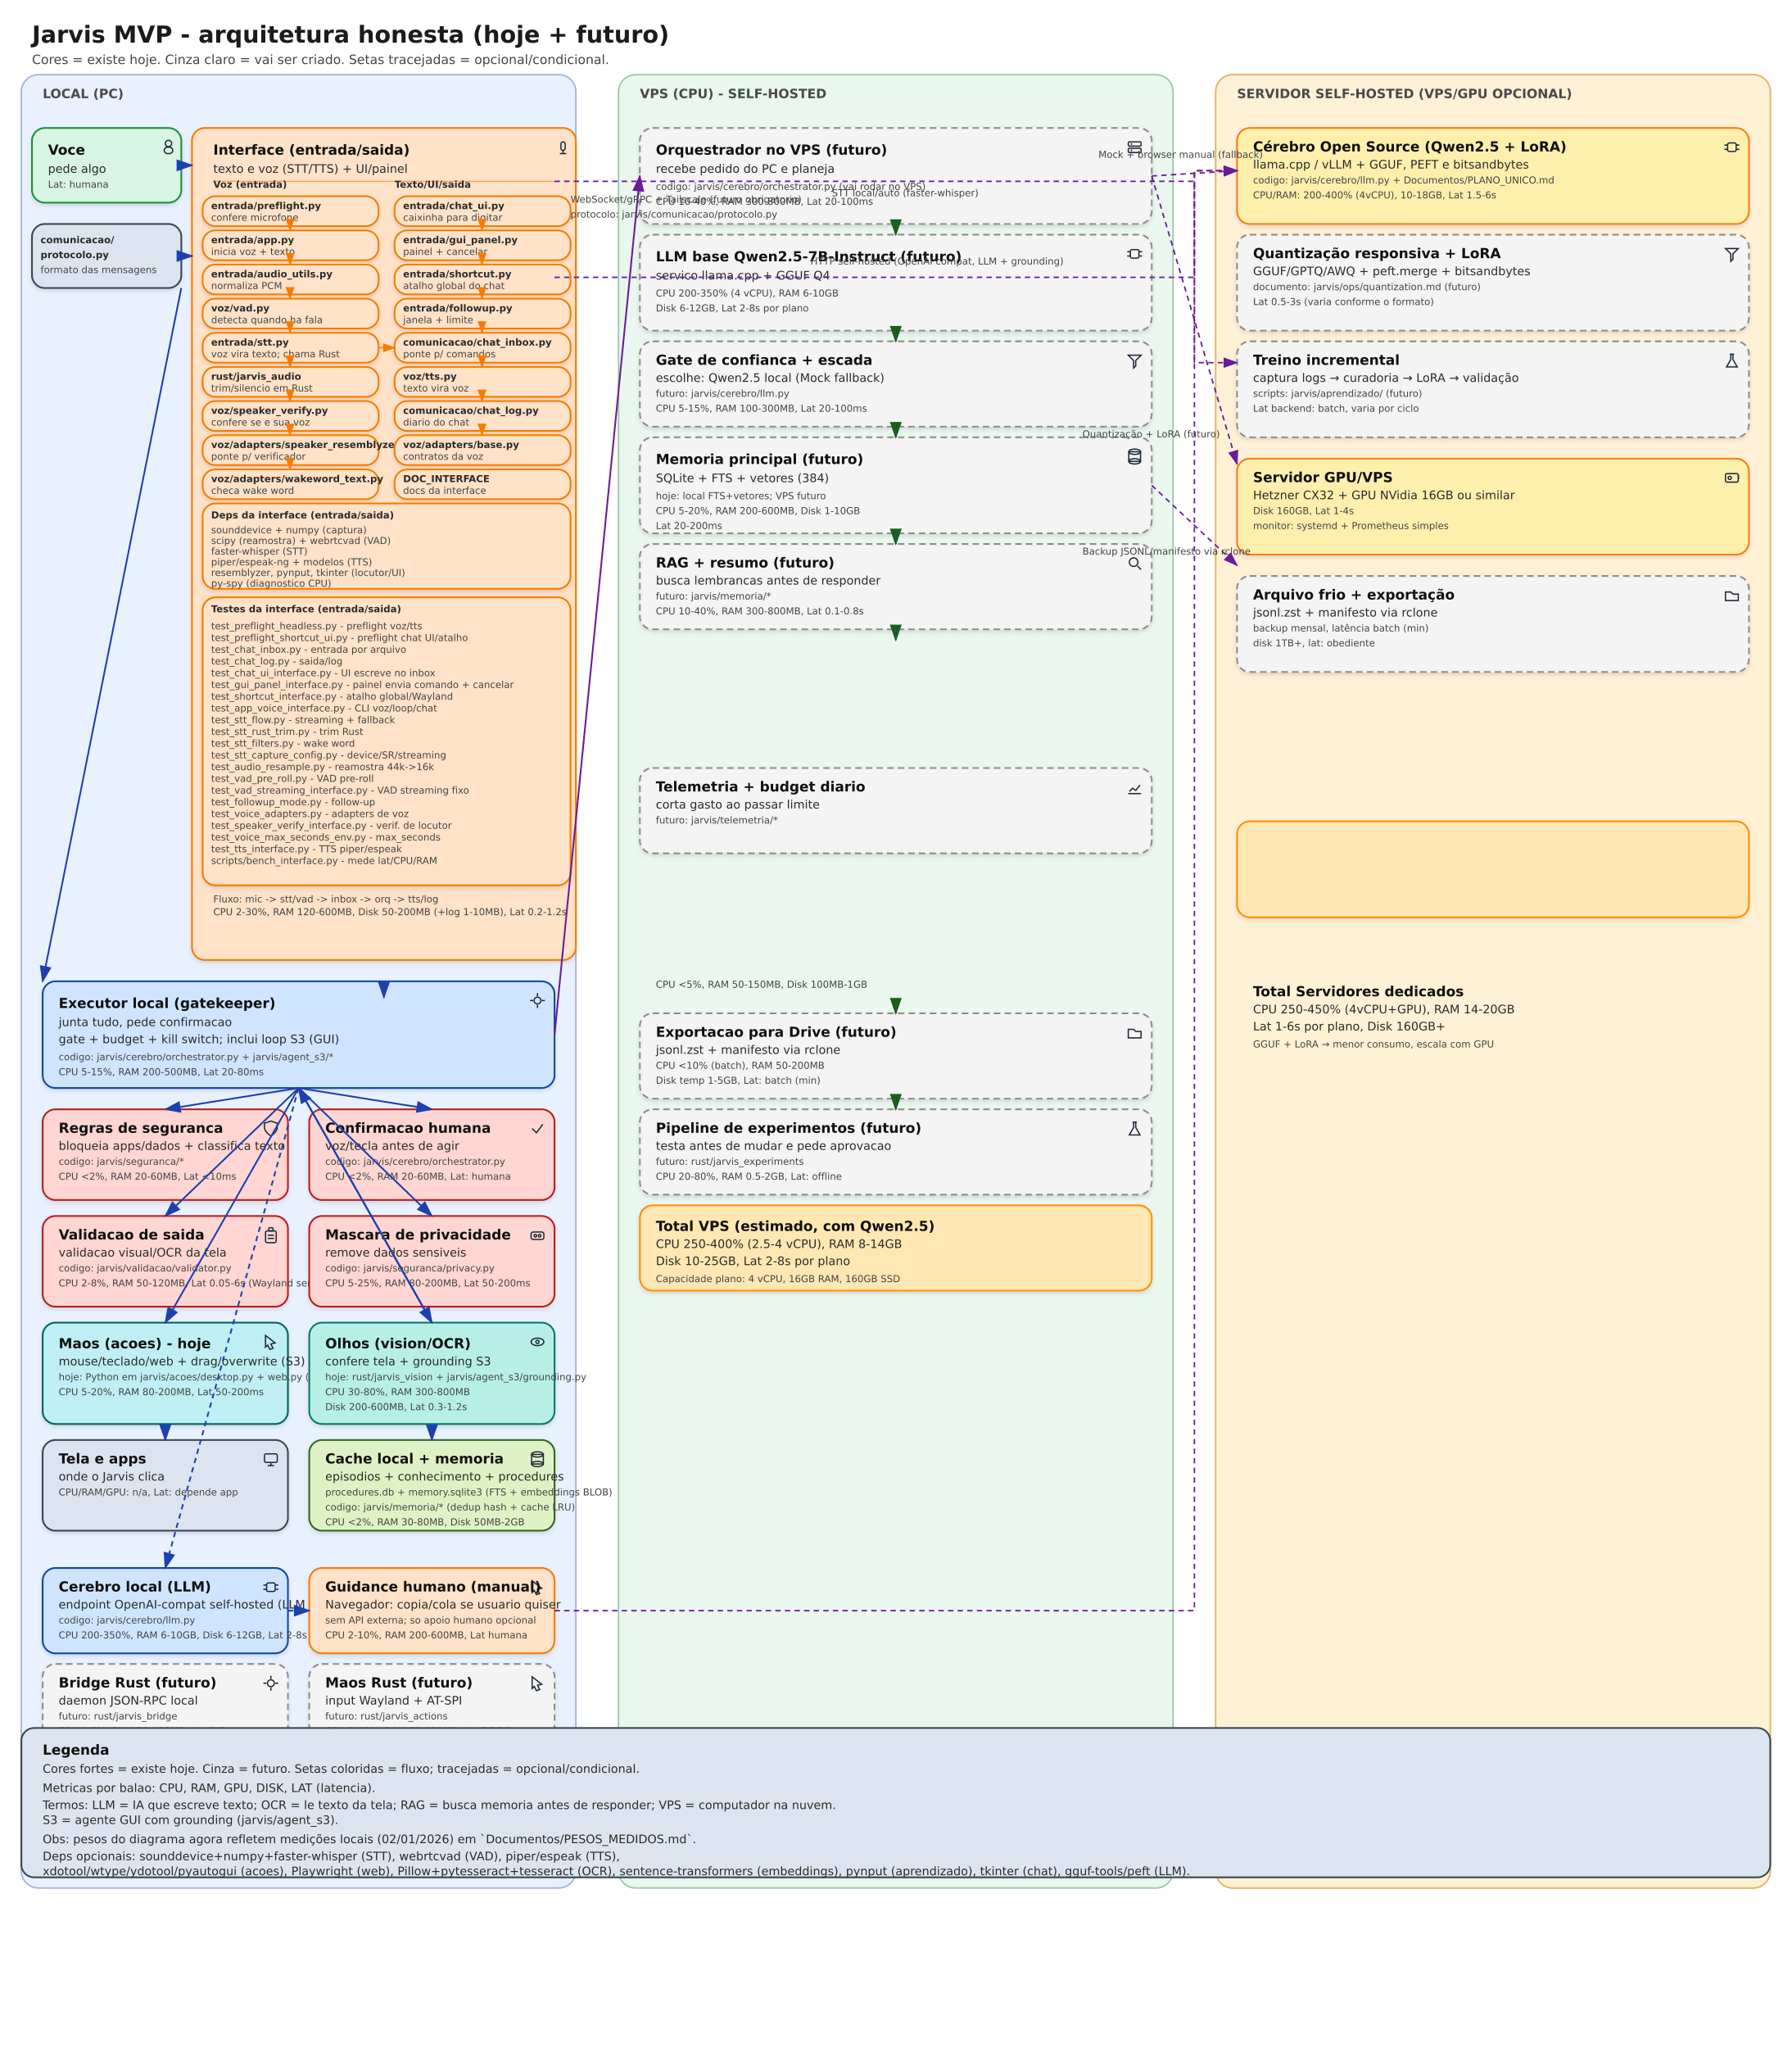
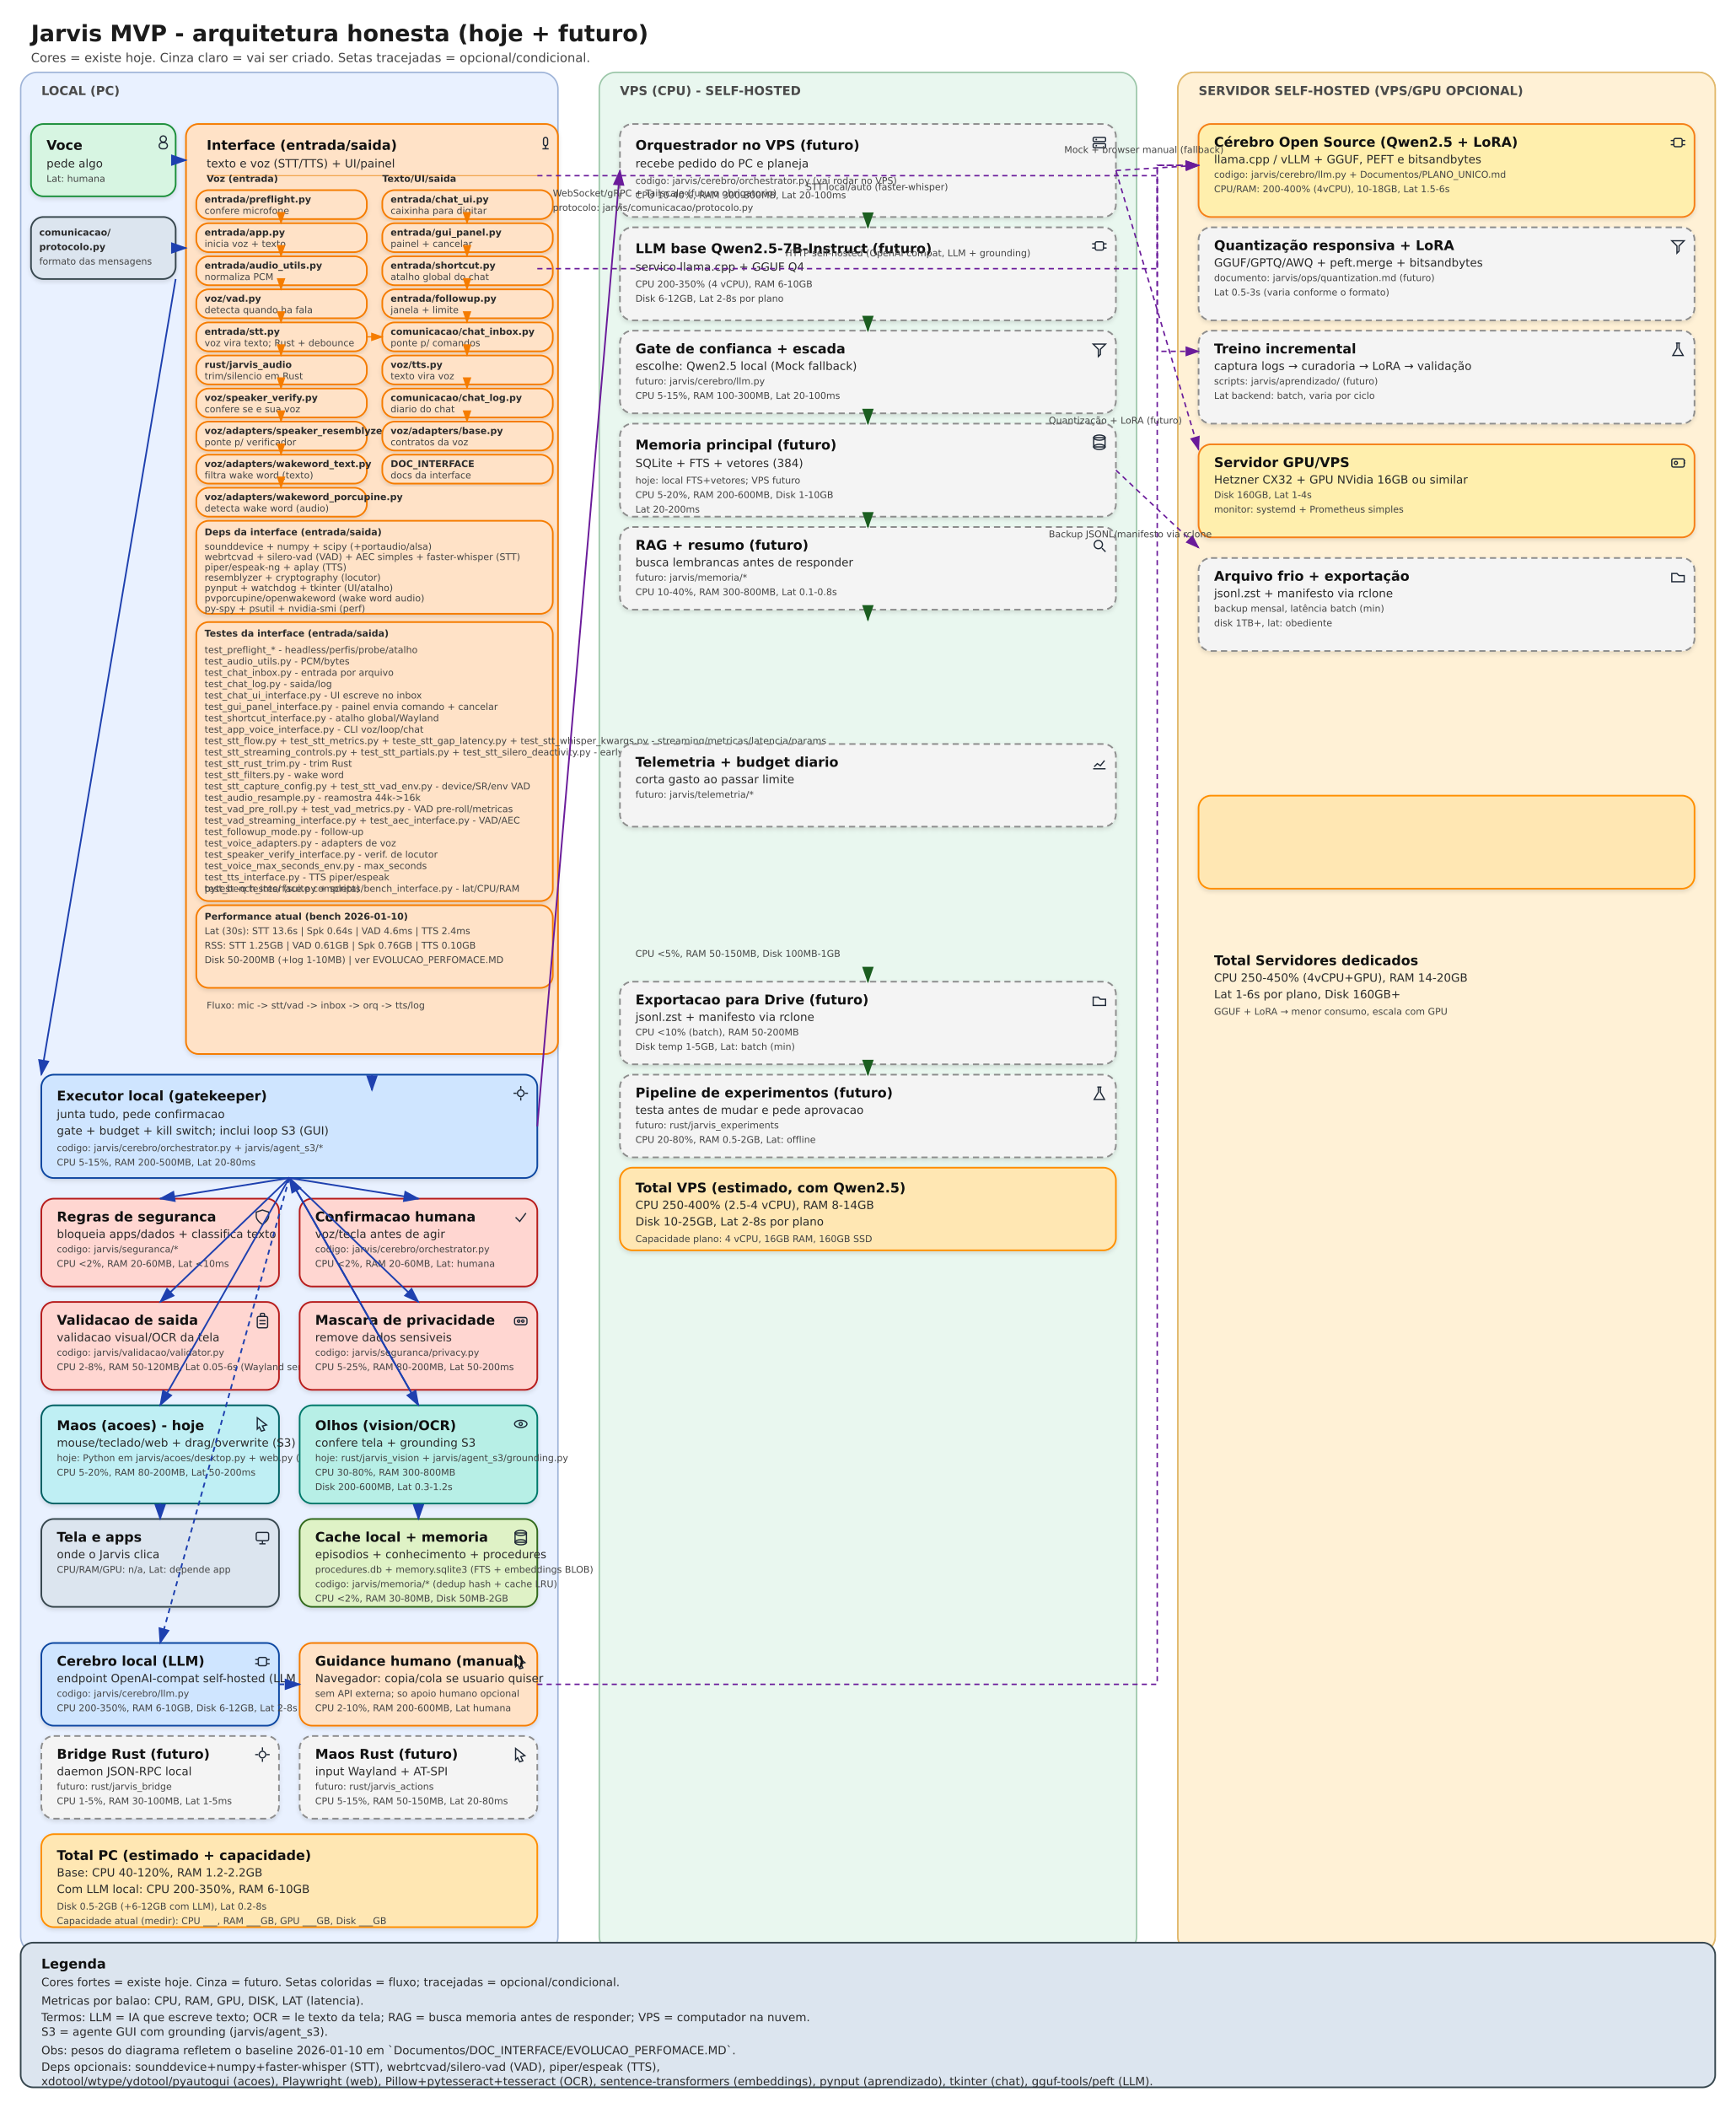
- <svg xmlns="http://www.w3.org/2000/svg" width="1680" height="1920" viewBox="0 0 1680 1920">
+ <svg xmlns="http://www.w3.org/2000/svg" width="1680" height="2040" viewBox="0 0 1680 2040">
  <defs>
    <marker id="arrow" markerWidth="10" markerHeight="7" refX="9" refY="3.5" orient="auto" markerUnits="strokeWidth">
      <polygon points="0 0, 10 3.5, 0 7" fill="context-stroke" />
    </marker>
    <filter id="shadow" x="-10%" y="-10%" width="120%" height="120%">
      <feDropShadow dx="0" dy="2" stdDeviation="2" flood-color="#000000" flood-opacity="0.12" />
    </filter>
    <style>
      .title { font-family: "DejaVu Sans", Arial, sans-serif; font-size: 22px; font-weight: 700; fill: #1b1b1b; }
      .subtitle { font-family: "DejaVu Sans", Arial, sans-serif; font-size: 12px; fill: #444444; }
      .region-local { fill: #e9f1ff; stroke: #9fb4d8; stroke-width: 1.4; rx: 16; }
      .region-vps { fill: #e9f7ef; stroke: #9bc6a8; stroke-width: 1.4; rx: 16; }
      .region-cloud { fill: #fff1d6; stroke: #e1b86b; stroke-width: 1.4; rx: 16; }
      .region-title { font-family: "DejaVu Sans", Arial, sans-serif; font-size: 12px; font-weight: 700; fill: #4a4a4a; }
      .card { filter: url(#shadow); }
      .box-user { fill: #d7f5e2; stroke: #1b8f3a; stroke-width: 1.6; rx: 12; }
      .box-input { fill: #ffe2c7; stroke: #f57c00; stroke-width: 1.6; rx: 12; }
      .box-brain { fill: #cfe5ff; stroke: #0d47a1; stroke-width: 1.6; rx: 12; }
      .box-safety { fill: #ffd6d1; stroke: #b71c1c; stroke-width: 1.6; rx: 12; }
      .box-action { fill: #bfeff4; stroke: #006064; stroke-width: 1.6; rx: 12; }
      .box-vision { fill: #b7efe6; stroke: #00796b; stroke-width: 1.6; rx: 12; }
      .box-store { fill: #dff2c6; stroke: #33691e; stroke-width: 1.6; rx: 12; }
      .box-system { fill: #dce5ef; stroke: #37474f; stroke-width: 1.6; rx: 12; }
      .box-cloud { fill: #ffefad; stroke: #f57f17; stroke-width: 1.6; rx: 12; }
      .box-future { fill: #f4f4f4; stroke: #8d8d8d; stroke-width: 1.6; rx: 12; stroke-dasharray: 6 4; }
      .box-total { fill: #ffe7b3; stroke: #ff8f00; stroke-width: 1.6; rx: 12; }
      .label { font-family: "DejaVu Sans", Arial, sans-serif; font-size: 13px; font-weight: 700; fill: #111111; }
      .small { font-family: "DejaVu Sans", Arial, sans-serif; font-size: 11px; fill: #2b2b2b; }
      .tiny { font-family: "DejaVu Sans", Arial, sans-serif; font-size: 9px; fill: #444444; }
      .tiny-strong { font-family: "DejaVu Sans", Arial, sans-serif; font-size: 9px; font-weight: 700; fill: #2b2b2b; }
      .icon { fill: none; stroke: #1f2937; stroke-width: 1.2; }
      .icon-fill { fill: #1f2937; stroke: none; }
      .divider-interface { stroke: #f0a24a; stroke-width: 1; }
      .arrow-local { stroke: #1e40af; stroke-width: 1.6; fill: none; marker-end: url(#arrow); }
      .arrow-vps { stroke: #1b5e20; stroke-width: 1.6; fill: none; marker-end: url(#arrow); }
      .arrow-cross { stroke: #6a1b9a; stroke-width: 1.6; fill: none; marker-end: url(#arrow); }
      .arrow-cross-dash { stroke: #6a1b9a; stroke-width: 1.4; fill: none; marker-end: url(#arrow); stroke-dasharray: 5 4; }
      .arrow-interface { stroke: #f57c00; stroke-width: 1.2; fill: none; marker-end: url(#arrow); }
    </style>
    <g id="icon-user" class="icon">
      <circle cx="8" cy="4.5" r="3" />
      <rect x="4" y="8" width="8" height="6" rx="3" />
    </g>
    <g id="icon-mic" class="icon">
      <rect x="6" y="3" width="4" height="8" rx="2" />
      <line x1="8" y1="11" x2="8" y2="14" />
      <line x1="5" y1="14" x2="11" y2="14" />
    </g>
    <g id="icon-gear" class="icon">
      <circle cx="8" cy="8" r="3.2" />
      <line x1="8" y1="1" x2="8" y2="4" />
      <line x1="8" y1="12" x2="8" y2="15" />
      <line x1="1" y1="8" x2="4" y2="8" />
      <line x1="12" y1="8" x2="15" y2="8" />
    </g>
    <g id="icon-shield" class="icon">
      <path d="M8 1 L14 3 V7 C14 10 11 13 8 15 C5 13 2 10 2 7 V3 Z" />
    </g>
    <g id="icon-check" class="icon">
      <path d="M3 8 L7 12 L13 4" />
    </g>
    <g id="icon-clipboard" class="icon">
      <rect x="3" y="4" width="10" height="11" rx="1.5" />
      <rect x="6" y="1" width="4" height="3" rx="1" />
      <line x1="5" y1="8" x2="11" y2="8" />
      <line x1="5" y1="11" x2="11" y2="11" />
    </g>
    <g id="icon-mask" class="icon">
      <rect x="2" y="5" width="12" height="7" rx="2" />
      <circle cx="6" cy="8.5" r="1.2" />
      <circle cx="10" cy="8.5" r="1.2" />
    </g>
    <g id="icon-cursor" class="icon">
      <path d="M3 2 L12 9 L8 10 L10 14 L7 15 L5 11 L3 13 Z" />
    </g>
    <g id="icon-eye" class="icon">
      <ellipse cx="8" cy="8" rx="6" ry="3.5" />
      <circle cx="8" cy="8" r="1.5" />
    </g>
    <g id="icon-monitor" class="icon">
      <rect x="2" y="3" width="12" height="8" rx="1.5" />
      <line x1="8" y1="11" x2="8" y2="14" />
      <line x1="5" y1="14" x2="11" y2="14" />
    </g>
    <g id="icon-db" class="icon">
      <ellipse cx="8" cy="3.5" rx="5.5" ry="2.5" />
      <rect x="2.5" y="3.5" width="11" height="9" />
      <ellipse cx="8" cy="12.5" rx="5.5" ry="2.5" />
    </g>
    <g id="icon-server" class="icon">
      <rect x="2" y="3" width="12" height="4" rx="1" />
      <rect x="2" y="9" width="12" height="4" rx="1" />
      <circle cx="5" cy="5" r="0.8" class="icon-fill" />
      <circle cx="5" cy="11" r="0.8" class="icon-fill" />
    </g>
    <g id="icon-chip" class="icon">
      <rect x="4" y="4" width="8" height="8" rx="1.5" />
      <line x1="1" y1="6" x2="4" y2="6" />
      <line x1="1" y1="10" x2="4" y2="10" />
      <line x1="12" y1="6" x2="15" y2="6" />
      <line x1="12" y1="10" x2="15" y2="10" />
    </g>
    <g id="icon-funnel" class="icon">
      <path d="M2 3 H14 L9 8 V13 L7 15 V8 Z" />
    </g>
    <g id="icon-search" class="icon">
      <circle cx="7" cy="7" r="4" />
      <line x1="10.5" y1="10.5" x2="14" y2="14" />
    </g>
    <g id="icon-chart" class="icon">
      <line x1="2" y1="14" x2="14" y2="14" />
      <polyline points="3,12 6,9 9,11 13,6" />
    </g>
    <g id="icon-folder" class="icon">
      <path d="M2 5 H7 L9 7 H14 V13 H2 Z" />
    </g>
    <g id="icon-flask" class="icon">
      <path d="M6 2 H10 M7 2 V7 L3 14 H13 L9 7 V2" />
    </g>
    <g id="icon-cloud" class="icon">
      <path d="M4 12 H12 a3 3 0 0 0 0-6 a4 4 0 0 0-7 -2 a3 3 0 0 0-1 8 Z" />
    </g>
    <g id="icon-boltcloud" class="icon">
      <path d="M4 12 H12 a3 3 0 0 0 0-6 a4 4 0 0 0-7 -2 a3 3 0 0 0-1 8 Z" />
      <path d="M8 6 L6 10 H9 L7 14" />
    </g>
    <g id="icon-gpu" class="icon">
      <rect x="2" y="4" width="12" height="8" rx="1.5" />
      <circle cx="6" cy="8" r="1.5" />
      <line x1="14" y1="6" x2="15" y2="6" />
      <line x1="14" y1="8" x2="15" y2="8" />
    </g>
  </defs>
  <text x="30" y="40" class="title">Jarvis MVP - arquitetura honesta (hoje + futuro)</text>
  <text x="30" y="60" class="subtitle">Cores = existe hoje. Cinza claro = vai ser criado. Setas tracejadas = opcional/condicional.</text>
-   <rect x="20" y="70" width="520" height="1700" class="region-local" />
+   <rect x="20" y="70" width="520" height="1820" class="region-local" />
  <text x="40" y="92" class="region-title">LOCAL (PC)</text>
-   <rect x="580" y="70" width="520" height="1700" class="region-vps" />
+   <rect x="580" y="70" width="520" height="1820" class="region-vps" />
  <text x="600" y="92" class="region-title">VPS (CPU) - SELF-HOSTED</text>
-   <rect x="1140" y="70" width="520" height="1700" class="region-cloud" />
+   <rect x="1140" y="70" width="520" height="1820" class="region-cloud" />
  <text x="1160" y="92" class="region-title">VPS/GPU SELF-HOSTED (SEM APIS)</text>
  <rect x="30" y="120" width="140" height="70" class="box-user card" />
  <use href="#icon-user" x="150" y="130" />
  <text x="45" y="145" class="label">Voce</text>
  <text x="45" y="162" class="small">pede algo</text>
  <text x="45" y="176" class="tiny">Lat: humana</text>
  <rect x="30" y="210" width="140" height="60" class="box-system card" />
  <text x="38" y="228" class="tiny-strong">comunicacao/</text>
  <text x="38" y="242" class="tiny-strong">protocolo.py</text>
  <text x="38" y="256" class="tiny">formato das mensagens</text>
-   <rect x="180" y="120" width="360" height="780" class="box-input card" />
+   <rect x="180" y="120" width="360" height="900" class="box-input card" />
  <use href="#icon-mic" x="520" y="130" />
  <text x="200" y="145" class="label">Interface (entrada/saida)</text>
  <text x="200" y="162" class="small">texto e voz (STT/TTS) + UI/painel</text>
  <line x1="200" y1="170" x2="520" y2="170" class="divider-interface" />
  <text x="200" y="176" class="tiny-strong">Voz (entrada)</text>
  <text x="370" y="176" class="tiny-strong">Texto/UI/saida</text>
-   <text x="200" y="846" class="tiny">Fluxo: mic -&gt; stt/vad -&gt; inbox -&gt; orq -&gt; tts/log</text>
-   <text x="200" y="858" class="tiny">CPU 2-30%, RAM 120-600MB, Disk 50-200MB (+log 1-10MB), Lat 0.2-1.2s</text>
+   <text x="200" y="976" class="tiny">Fluxo: mic -&gt; stt/vad -&gt; inbox -&gt; orq -&gt; tts/log</text>
  <rect x="190" y="184" width="165" height="28" class="box-input card" />
  <text x="198" y="196" class="tiny-strong">entrada/preflight.py</text>
  <text x="198" y="207" class="tiny">confere microfone</text>
  <rect x="370" y="184" width="165" height="28" class="box-input card" />
  <text x="378" y="196" class="tiny-strong">entrada/chat_ui.py</text>
  <text x="378" y="207" class="tiny">caixinha para digitar</text>
  <rect x="190" y="216" width="165" height="28" class="box-input card" />
  <text x="198" y="228" class="tiny-strong">entrada/app.py</text>
  <text x="198" y="239" class="tiny">inicia voz + texto</text>
  <rect x="370" y="216" width="165" height="28" class="box-input card" />
  <text x="378" y="228" class="tiny-strong">entrada/gui_panel.py</text>
  <text x="378" y="239" class="tiny">painel + cancelar</text>
  <rect x="190" y="248" width="165" height="28" class="box-input card" />
  <text x="198" y="260" class="tiny-strong">entrada/audio_utils.py</text>
  <text x="198" y="271" class="tiny">normaliza PCM</text>
  <rect x="370" y="248" width="165" height="28" class="box-input card" />
  <text x="378" y="260" class="tiny-strong">entrada/shortcut.py</text>
  <text x="378" y="271" class="tiny">atalho global do chat</text>
  <rect x="190" y="280" width="165" height="28" class="box-input card" />
  <text x="198" y="292" class="tiny-strong">voz/vad.py</text>
  <text x="198" y="303" class="tiny">detecta quando ha fala</text>
  <rect x="370" y="280" width="165" height="28" class="box-input card" />
  <text x="378" y="292" class="tiny-strong">entrada/followup.py</text>
  <text x="378" y="303" class="tiny">janela + limite</text>
  <rect x="190" y="312" width="165" height="28" class="box-input card" />
  <text x="198" y="324" class="tiny-strong">entrada/stt.py</text>
-   <text x="198" y="335" class="tiny">voz vira texto; chama Rust</text>
+   <text x="198" y="335" class="tiny">voz vira texto; Rust + debounce</text>
  <rect x="370" y="312" width="165" height="28" class="box-input card" />
  <text x="378" y="324" class="tiny-strong">comunicacao/chat_inbox.py</text>
  <text x="378" y="335" class="tiny">ponte p/ comandos</text>
  <rect x="190" y="344" width="165" height="28" class="box-input card" />
  <text x="198" y="356" class="tiny-strong">rust/jarvis_audio</text>
  <text x="198" y="367" class="tiny">trim/silencio em Rust</text>
  <rect x="370" y="344" width="165" height="28" class="box-input card" />
  <text x="378" y="356" class="tiny-strong">voz/tts.py</text>
  <text x="378" y="367" class="tiny">texto vira voz</text>
  <rect x="190" y="376" width="165" height="28" class="box-input card" />
  <text x="198" y="388" class="tiny-strong">voz/speaker_verify.py</text>
  <text x="198" y="399" class="tiny">confere se e sua voz</text>
  <rect x="370" y="376" width="165" height="28" class="box-input card" />
  <text x="378" y="388" class="tiny-strong">comunicacao/chat_log.py</text>
  <text x="378" y="399" class="tiny">diario do chat</text>
  <rect x="190" y="408" width="165" height="28" class="box-input card" />
  <text x="198" y="420" class="tiny-strong">voz/adapters/speaker_resemblyzer.py</text>
  <text x="198" y="431" class="tiny">ponte p/ verificador</text>
  <rect x="370" y="408" width="165" height="28" class="box-input card" />
  <text x="378" y="420" class="tiny-strong">voz/adapters/base.py</text>
  <text x="378" y="431" class="tiny">contratos da voz</text>
  <rect x="190" y="440" width="165" height="28" class="box-input card" />
  <text x="198" y="452" class="tiny-strong">voz/adapters/wakeword_text.py</text>
-   <text x="198" y="463" class="tiny">checa wake word</text>
+   <text x="198" y="463" class="tiny">filtra wake word (texto)</text>
+   <rect x="190" y="472" width="165" height="28" class="box-input card" />
+   <text x="198" y="484" class="tiny-strong">voz/adapters/wakeword_porcupine.py</text>
+   <text x="198" y="495" class="tiny">detecta wake word (audio)</text>
  <rect x="370" y="440" width="165" height="28" class="box-input card" />
  <text x="378" y="452" class="tiny-strong">DOC_INTERFACE</text>
  <text x="378" y="463" class="tiny">docs da interface</text>
-   <rect x="190" y="472" width="345" height="80" class="box-input card" />
-   <text x="198" y="486" class="tiny-strong">Deps da interface (entrada/saida)</text>
-   <text x="198" y="500" class="tiny">sounddevice + numpy (captura)</text>
-   <text x="198" y="510" class="tiny">scipy (reamostra) + webrtcvad (VAD)</text>
-   <text x="198" y="520" class="tiny">faster-whisper (STT)</text>
-   <text x="198" y="530" class="tiny">piper/espeak-ng + modelos (TTS)</text>
-   <text x="198" y="540" class="tiny">resemblyzer, pynput, tkinter (locutor/UI)</text>
-   <text x="198" y="550" class="tiny">py-spy (diagnostico CPU)</text>
-   <rect x="190" y="560" width="345" height="270" class="box-input card" />
-   <text x="198" y="574" class="tiny-strong">Testes da interface (entrada/saida)</text>
-   <text x="198" y="590" class="tiny">test_preflight_headless.py - preflight voz/tts</text>
-   <text x="198" y="601" class="tiny">test_preflight_shortcut_ui.py - preflight chat UI/atalho</text>
-   <text x="198" y="612" class="tiny">test_chat_inbox.py - entrada por arquivo</text>
-   <text x="198" y="623" class="tiny">test_chat_log.py - saida/log</text>
-   <text x="198" y="634" class="tiny">test_chat_ui_interface.py - UI escreve no inbox</text>
-   <text x="198" y="645" class="tiny">test_gui_panel_interface.py - painel envia comando + cancelar</text>
-   <text x="198" y="656" class="tiny">test_shortcut_interface.py - atalho global/Wayland</text>
-   <text x="198" y="667" class="tiny">test_app_voice_interface.py - CLI voz/loop/chat</text>
-   <text x="198" y="678" class="tiny">test_stt_flow.py - streaming + fallback</text>
-   <text x="198" y="689" class="tiny">test_stt_rust_trim.py - trim Rust</text>
-   <text x="198" y="700" class="tiny">test_stt_filters.py - wake word</text>
-   <text x="198" y="711" class="tiny">test_stt_capture_config.py - device/SR/streaming</text>
-   <text x="198" y="722" class="tiny">test_audio_resample.py - reamostra 44k-&gt;16k</text>
-   <text x="198" y="733" class="tiny">test_vad_pre_roll.py - VAD pre-roll</text>
-   <text x="198" y="744" class="tiny">test_vad_streaming_interface.py - VAD streaming fixo</text>
-   <text x="198" y="755" class="tiny">test_followup_mode.py - follow-up</text>
-   <text x="198" y="766" class="tiny">test_voice_adapters.py - adapters de voz</text>
-   <text x="198" y="777" class="tiny">test_speaker_verify_interface.py - verif. de locutor</text>
-   <text x="198" y="788" class="tiny">test_voice_max_seconds_env.py - max_seconds</text>
-   <text x="198" y="799" class="tiny">test_tts_interface.py - TTS piper/espeak</text>
-   <text x="198" y="810" class="tiny">scripts/bench_interface.py - mede lat/CPU/RAM</text>
+   <rect x="190" y="504" width="345" height="90" class="box-input card" />
+   <text x="198" y="518" class="tiny-strong">Deps da interface (entrada/saida)</text>
+   <text x="198" y="532" class="tiny">sounddevice + numpy + scipy (+portaudio/alsa)</text>
+   <text x="198" y="542" class="tiny">webrtcvad + silero-vad (VAD) + AEC simples + faster-whisper (STT)</text>
+   <text x="198" y="552" class="tiny">piper/espeak-ng + aplay (TTS)</text>
+   <text x="198" y="562" class="tiny">resemblyzer + cryptography (locutor)</text>
+   <text x="198" y="572" class="tiny">pynput + watchdog + tkinter (UI/atalho)</text>
+   <text x="198" y="582" class="tiny">pvporcupine/openwakeword (wake word audio)</text>
+   <text x="198" y="592" class="tiny">py-spy + psutil + nvidia-smi (perf)</text>
+   <rect x="190" y="602" width="345" height="270" class="box-input card" />
+   <text x="198" y="616" class="tiny-strong">Testes da interface (entrada/saida)</text>
+   <text x="198" y="632" class="tiny">test_preflight_* - headless/perfis/probe/atalho</text>
+   <text x="198" y="643" class="tiny">test_audio_utils.py - PCM/bytes</text>
+   <text x="198" y="654" class="tiny">test_chat_inbox.py - entrada por arquivo</text>
+   <text x="198" y="665" class="tiny">test_chat_log.py - saida/log</text>
+   <text x="198" y="676" class="tiny">test_chat_ui_interface.py - UI escreve no inbox</text>
+   <text x="198" y="687" class="tiny">test_gui_panel_interface.py - painel envia comando + cancelar</text>
+   <text x="198" y="698" class="tiny">test_shortcut_interface.py - atalho global/Wayland</text>
+   <text x="198" y="709" class="tiny">test_app_voice_interface.py - CLI voz/loop/chat</text>
+   <text x="198" y="720" class="tiny">test_stt_flow.py + test_stt_metrics.py + teste_stt_gap_latency.py + test_stt_whisper_kwargs.py - streaming/metricas/latencia/params</text>
+   <text x="198" y="731" class="tiny">test_stt_streaming_controls.py + test_stt_partials.py + test_stt_silero_deactivity.py - early transcribe/buffer/parciais/silero</text>
+   <text x="198" y="742" class="tiny">test_stt_rust_trim.py - trim Rust</text>
+   <text x="198" y="753" class="tiny">test_stt_filters.py - wake word</text>
+   <text x="198" y="764" class="tiny">test_stt_capture_config.py + test_stt_vad_env.py - device/SR/env VAD</text>
+   <text x="198" y="775" class="tiny">test_audio_resample.py - reamostra 44k-&gt;16k</text>
+   <text x="198" y="786" class="tiny">test_vad_pre_roll.py + test_vad_metrics.py - VAD pre-roll/metricas</text>
+   <text x="198" y="797" class="tiny">test_vad_streaming_interface.py + test_aec_interface.py - VAD/AEC</text>
+   <text x="198" y="808" class="tiny">test_followup_mode.py - follow-up</text>
+   <text x="198" y="819" class="tiny">test_voice_adapters.py - adapters de voz</text>
+   <text x="198" y="830" class="tiny">test_speaker_verify_interface.py - verif. de locutor</text>
+   <text x="198" y="841" class="tiny">test_voice_max_seconds_env.py - max_seconds</text>
+   <text x="198" y="852" class="tiny">test_tts_interface.py - TTS piper/espeak</text>
+   <text x="198" y="863" class="tiny">test_bench_interface.py + scripts/bench_interface.py - lat/CPU/RAM</text>
+   <text x="198" y="863" class="tiny">pytest -q testes/ (suite completa)</text>
+   <rect x="190" y="876" width="345" height="80" class="box-input card" />
+   <text x="198" y="890" class="tiny-strong">Performance atual (bench 2026-01-10)</text>
+   <text x="198" y="904" class="tiny">Lat (30s): STT 13.6s | Spk 0.64s | VAD 4.6ms | TTS 2.4ms</text>
+   <text x="198" y="918" class="tiny">RSS: STT 1.25GB | VAD 0.61GB | Spk 0.76GB | TTS 0.10GB</text>
+   <text x="198" y="932" class="tiny">Disk 50-200MB (+log 1-10MB) | ver EVOLUCAO_PERFOMACE.MD</text>
  <line x1="272" y1="212" x2="272" y2="216" class="arrow-interface" />
  <line x1="272" y1="244" x2="272" y2="248" class="arrow-interface" />
  <line x1="272" y1="276" x2="272" y2="280" class="arrow-interface" />
  <line x1="272" y1="308" x2="272" y2="312" class="arrow-interface" />
  <line x1="272" y1="340" x2="272" y2="344" class="arrow-interface" />
  <line x1="272" y1="372" x2="272" y2="376" class="arrow-interface" />
  <line x1="272" y1="404" x2="272" y2="408" class="arrow-interface" />
  <line x1="272" y1="436" x2="272" y2="440" class="arrow-interface" />
+   <line x1="272" y1="468" x2="272" y2="472" class="arrow-interface" />
  <line x1="452" y1="212" x2="452" y2="216" class="arrow-interface" />
  <line x1="452" y1="244" x2="452" y2="248" class="arrow-interface" />
  <line x1="452" y1="276" x2="452" y2="280" class="arrow-interface" />
  <line x1="452" y1="308" x2="452" y2="312" class="arrow-interface" />
  <line x1="452" y1="340" x2="452" y2="344" class="arrow-interface" />
  <line x1="452" y1="372" x2="452" y2="376" class="arrow-interface" />
  <line x1="452" y1="404" x2="452" y2="408" class="arrow-interface" />
  <line x1="355" y1="326" x2="370" y2="326" class="arrow-interface" />
-   <rect x="40" y="920" width="480" height="100" class="box-brain card" />
-   <use href="#icon-gear" x="496" y="930" />
-   <text x="55" y="945" class="label">Executor local (gatekeeper)</text>
-   <text x="55" y="962" class="small">junta tudo, pede confirmacao</text>
-   <text x="55" y="978" class="small">gate + budget + kill switch; inclui loop S3 (GUI)</text>
-   <text x="55" y="994" class="tiny">codigo: jarvis/cerebro/orchestrator.py + jarvis/agent_s3/*</text>
-   <text x="55" y="1008" class="tiny">CPU 5-15%, RAM 200-500MB, Lat 20-80ms</text>
-   <rect x="40" y="1040" width="230" height="85" class="box-safety card" />
-   <use href="#icon-shield" x="246" y="1050" />
-   <text x="55" y="1062" class="label">Regras de seguranca</text>
-   <text x="55" y="1078" class="small">bloqueia apps/dados + classifica texto</text>
-   <text x="55" y="1092" class="tiny">codigo: jarvis/seguranca/*</text>
-   <text x="55" y="1106" class="tiny">CPU &lt;2%, RAM 20-60MB, Lat &lt;10ms</text>
-   <rect x="290" y="1040" width="230" height="85" class="box-safety card" />
-   <use href="#icon-check" x="496" y="1050" />
-   <text x="305" y="1062" class="label">Confirmacao humana</text>
-   <text x="305" y="1078" class="small">voz/tecla antes de agir</text>
-   <text x="305" y="1092" class="tiny">codigo: jarvis/cerebro/orchestrator.py</text>
-   <text x="305" y="1106" class="tiny">CPU &lt;2%, RAM 20-60MB, Lat: humana</text>
-   <rect x="40" y="1140" width="230" height="85" class="box-safety card" />
-   <use href="#icon-clipboard" x="246" y="1150" />
-   <text x="55" y="1162" class="label">Validacao de saida</text>
-   <text x="55" y="1178" class="small">validacao visual/OCR da tela</text>
-   <text x="55" y="1192" class="tiny">codigo: jarvis/validacao/validator.py</text>
-   <text x="55" y="1206" class="tiny">CPU 2-8%, RAM 50-120MB, Lat 0.05-6s (Wayland sem portal)</text>
-   <rect x="290" y="1140" width="230" height="85" class="box-safety card" />
-   <use href="#icon-mask" x="496" y="1150" />
-   <text x="305" y="1162" class="label">Mascara de privacidade</text>
-   <text x="305" y="1178" class="small">remove dados sensiveis</text>
-   <text x="305" y="1192" class="tiny">codigo: jarvis/seguranca/privacy.py</text>
-   <text x="305" y="1206" class="tiny">CPU 5-25%, RAM 80-200MB, Lat 50-200ms</text>
-   <rect x="40" y="1240" width="230" height="95" class="box-action card" />
-   <use href="#icon-cursor" x="246" y="1250" />
-   <text x="55" y="1264" class="label">Maos (acoes) - hoje</text>
-   <text x="55" y="1280" class="small">mouse/teclado/web + drag/overwrite (S3)</text>
-   <text x="55" y="1294" class="tiny">hoje: Python em jarvis/acoes/desktop.py + web.py (S3 usa)</text>
-   <text x="55" y="1308" class="tiny">CPU 5-20%, RAM 80-200MB, Lat 50-200ms</text>
-   <rect x="290" y="1240" width="230" height="95" class="box-vision card" />
-   <use href="#icon-eye" x="496" y="1250" />
-   <text x="305" y="1264" class="label">Olhos (vision/OCR)</text>
-   <text x="305" y="1280" class="small">confere tela + grounding S3</text>
-   <text x="305" y="1294" class="tiny">hoje: rust/jarvis_vision + jarvis/agent_s3/grounding.py</text>
-   <text x="305" y="1308" class="tiny">CPU 30-80%, RAM 300-800MB</text>
-   <text x="305" y="1322" class="tiny">Disk 200-600MB, Lat 0.3-1.2s</text>
-   <rect x="40" y="1350" width="230" height="85" class="box-system card" />
-   <use href="#icon-monitor" x="246" y="1360" />
-   <text x="55" y="1372" class="label">Tela e apps</text>
-   <text x="55" y="1388" class="small">onde o Jarvis clica</text>
-   <text x="55" y="1402" class="tiny">CPU/RAM/GPU: n/a, Lat: depende app</text>
-   <rect x="290" y="1350" width="230" height="85" class="box-store card" />
-   <use href="#icon-db" x="496" y="1360" />
-   <text x="305" y="1372" class="label">Cache local + memoria</text>
-   <text x="305" y="1388" class="small">episodios + conhecimento + procedures</text>
-   <text x="305" y="1402" class="tiny">procedures.db + memory.sqlite3 (FTS + embeddings BLOB)</text>
-   <text x="305" y="1416" class="tiny">codigo: jarvis/memoria/* (dedup hash + cache LRU)</text>
-   <text x="305" y="1430" class="tiny">CPU &lt;2%, RAM 30-80MB, Disk 50MB-2GB</text>
-   <rect x="40" y="1470" width="230" height="80" class="box-brain card" />
-   <use href="#icon-chip" x="246" y="1480" />
-   <text x="55" y="1492" class="label">Cerebro local (LLM)</text>
-   <text x="55" y="1508" class="small">endpoint OpenAI-compat self-hosted (LLM + grounding S3)</text>
-   <text x="55" y="1522" class="tiny">codigo: jarvis/cerebro/llm.py</text>
-   <text x="55" y="1536" class="tiny">CPU 200-350%, RAM 6-10GB, Disk 6-12GB, Lat 2-8s</text>
-   <rect x="290" y="1470" width="230" height="80" class="box-input card" />
-   <use href="#icon-cursor" x="496" y="1480" />
-   <text x="305" y="1492" class="label">Guidance humano (manual)</text>
-   <text x="305" y="1508" class="small">Navegador: copia/cola se usuario quiser</text>
-   <text x="305" y="1522" class="tiny">sem API externa; so apoio humano opcional</text>
-   <text x="305" y="1536" class="tiny">CPU 2-10%, RAM 200-600MB, Lat humana</text>
-   <rect x="40" y="1560" width="230" height="80" class="box-future card" />
-   <use href="#icon-gear" x="246" y="1570" />
-   <text x="55" y="1582" class="label">Bridge Rust (futuro)</text>
-   <text x="55" y="1598" class="small">daemon JSON-RPC local</text>
-   <text x="55" y="1612" class="tiny">futuro: rust/jarvis_bridge</text>
-   <text x="55" y="1626" class="tiny">CPU 1-5%, RAM 30-100MB, Lat 1-5ms</text>
-   <rect x="290" y="1560" width="230" height="80" class="box-future card" />
-   <use href="#icon-cursor" x="496" y="1570" />
-   <text x="305" y="1582" class="label">Maos Rust (futuro)</text>
-   <text x="305" y="1598" class="small">input Wayland + AT-SPI</text>
-   <text x="305" y="1612" class="tiny">futuro: rust/jarvis_actions</text>
-   <text x="305" y="1626" class="tiny">CPU 5-15%, RAM 50-150MB, Lat 20-80ms</text>
-   <rect x="40" y="1655" width="480" height="90" class="box-total card" />
-   <text x="55" y="1680" class="label">Total PC (estimado + capacidade)</text>
-   <text x="55" y="1696" class="small">Base: CPU 40-120%, RAM 1.2-2.2GB</text>
-   <text x="55" y="1712" class="small">Com LLM local: CPU 200-350%, RAM 6-10GB</text>
-   <text x="55" y="1728" class="tiny">Disk 0.5-2GB (+6-12GB com LLM), Lat 0.2-8s</text>
-   <text x="55" y="1742" class="tiny">Capacidade atual (medir): CPU ___, RAM ___GB, GPU ___GB, Disk ___GB</text>
+   <rect x="40" y="1040" width="480" height="100" class="box-brain card" />
+   <use href="#icon-gear" x="496" y="1050" />
+   <text x="55" y="1065" class="label">Executor local (gatekeeper)</text>
+   <text x="55" y="1082" class="small">junta tudo, pede confirmacao</text>
+   <text x="55" y="1098" class="small">gate + budget + kill switch; inclui loop S3 (GUI)</text>
+   <text x="55" y="1114" class="tiny">codigo: jarvis/cerebro/orchestrator.py + jarvis/agent_s3/*</text>
+   <text x="55" y="1128" class="tiny">CPU 5-15%, RAM 200-500MB, Lat 20-80ms</text>
+   <rect x="40" y="1160" width="230" height="85" class="box-safety card" />
+   <use href="#icon-shield" x="246" y="1170" />
+   <text x="55" y="1182" class="label">Regras de seguranca</text>
+   <text x="55" y="1198" class="small">bloqueia apps/dados + classifica texto</text>
+   <text x="55" y="1212" class="tiny">codigo: jarvis/seguranca/*</text>
+   <text x="55" y="1226" class="tiny">CPU &lt;2%, RAM 20-60MB, Lat &lt;10ms</text>
+   <rect x="290" y="1160" width="230" height="85" class="box-safety card" />
+   <use href="#icon-check" x="496" y="1170" />
+   <text x="305" y="1182" class="label">Confirmacao humana</text>
+   <text x="305" y="1198" class="small">voz/tecla antes de agir</text>
+   <text x="305" y="1212" class="tiny">codigo: jarvis/cerebro/orchestrator.py</text>
+   <text x="305" y="1226" class="tiny">CPU &lt;2%, RAM 20-60MB, Lat: humana</text>
+   <rect x="40" y="1260" width="230" height="85" class="box-safety card" />
+   <use href="#icon-clipboard" x="246" y="1270" />
+   <text x="55" y="1282" class="label">Validacao de saida</text>
+   <text x="55" y="1298" class="small">validacao visual/OCR da tela</text>
+   <text x="55" y="1312" class="tiny">codigo: jarvis/validacao/validator.py</text>
+   <text x="55" y="1326" class="tiny">CPU 2-8%, RAM 50-120MB, Lat 0.05-6s (Wayland sem portal)</text>
+   <rect x="290" y="1260" width="230" height="85" class="box-safety card" />
+   <use href="#icon-mask" x="496" y="1270" />
+   <text x="305" y="1282" class="label">Mascara de privacidade</text>
+   <text x="305" y="1298" class="small">remove dados sensiveis</text>
+   <text x="305" y="1312" class="tiny">codigo: jarvis/seguranca/privacy.py</text>
+   <text x="305" y="1326" class="tiny">CPU 5-25%, RAM 80-200MB, Lat 50-200ms</text>
+   <rect x="40" y="1360" width="230" height="95" class="box-action card" />
+   <use href="#icon-cursor" x="246" y="1370" />
+   <text x="55" y="1384" class="label">Maos (acoes) - hoje</text>
+   <text x="55" y="1400" class="small">mouse/teclado/web + drag/overwrite (S3)</text>
+   <text x="55" y="1414" class="tiny">hoje: Python em jarvis/acoes/desktop.py + web.py (S3 usa)</text>
+   <text x="55" y="1428" class="tiny">CPU 5-20%, RAM 80-200MB, Lat 50-200ms</text>
+   <rect x="290" y="1360" width="230" height="95" class="box-vision card" />
+   <use href="#icon-eye" x="496" y="1370" />
+   <text x="305" y="1384" class="label">Olhos (vision/OCR)</text>
+   <text x="305" y="1400" class="small">confere tela + grounding S3</text>
+   <text x="305" y="1414" class="tiny">hoje: rust/jarvis_vision + jarvis/agent_s3/grounding.py</text>
+   <text x="305" y="1428" class="tiny">CPU 30-80%, RAM 300-800MB</text>
+   <text x="305" y="1442" class="tiny">Disk 200-600MB, Lat 0.3-1.2s</text>
+   <rect x="40" y="1470" width="230" height="85" class="box-system card" />
+   <use href="#icon-monitor" x="246" y="1480" />
+   <text x="55" y="1492" class="label">Tela e apps</text>
+   <text x="55" y="1508" class="small">onde o Jarvis clica</text>
+   <text x="55" y="1522" class="tiny">CPU/RAM/GPU: n/a, Lat: depende app</text>
+   <rect x="290" y="1470" width="230" height="85" class="box-store card" />
+   <use href="#icon-db" x="496" y="1480" />
+   <text x="305" y="1492" class="label">Cache local + memoria</text>
+   <text x="305" y="1508" class="small">episodios + conhecimento + procedures</text>
+   <text x="305" y="1522" class="tiny">procedures.db + memory.sqlite3 (FTS + embeddings BLOB)</text>
+   <text x="305" y="1536" class="tiny">codigo: jarvis/memoria/* (dedup hash + cache LRU)</text>
+   <text x="305" y="1550" class="tiny">CPU &lt;2%, RAM 30-80MB, Disk 50MB-2GB</text>
+   <rect x="40" y="1590" width="230" height="80" class="box-brain card" />
+   <use href="#icon-chip" x="246" y="1600" />
+   <text x="55" y="1612" class="label">Cerebro local (LLM)</text>
+   <text x="55" y="1628" class="small">endpoint OpenAI-compat self-hosted (LLM + grounding S3)</text>
+   <text x="55" y="1642" class="tiny">codigo: jarvis/cerebro/llm.py</text>
+   <text x="55" y="1656" class="tiny">CPU 200-350%, RAM 6-10GB, Disk 6-12GB, Lat 2-8s</text>
+   <rect x="290" y="1590" width="230" height="80" class="box-input card" />
+   <use href="#icon-cursor" x="496" y="1600" />
+   <text x="305" y="1612" class="label">Guidance humano (manual)</text>
+   <text x="305" y="1628" class="small">Navegador: copia/cola se usuario quiser</text>
+   <text x="305" y="1642" class="tiny">sem API externa; so apoio humano opcional</text>
+   <text x="305" y="1656" class="tiny">CPU 2-10%, RAM 200-600MB, Lat humana</text>
+   <rect x="40" y="1680" width="230" height="80" class="box-future card" />
+   <use href="#icon-gear" x="246" y="1690" />
+   <text x="55" y="1702" class="label">Bridge Rust (futuro)</text>
+   <text x="55" y="1718" class="small">daemon JSON-RPC local</text>
+   <text x="55" y="1732" class="tiny">futuro: rust/jarvis_bridge</text>
+   <text x="55" y="1746" class="tiny">CPU 1-5%, RAM 30-100MB, Lat 1-5ms</text>
+   <rect x="290" y="1680" width="230" height="80" class="box-future card" />
+   <use href="#icon-cursor" x="496" y="1690" />
+   <text x="305" y="1702" class="label">Maos Rust (futuro)</text>
+   <text x="305" y="1718" class="small">input Wayland + AT-SPI</text>
+   <text x="305" y="1732" class="tiny">futuro: rust/jarvis_actions</text>
+   <text x="305" y="1746" class="tiny">CPU 5-15%, RAM 50-150MB, Lat 20-80ms</text>
+   <rect x="40" y="1775" width="480" height="90" class="box-total card" />
+   <text x="55" y="1800" class="label">Total PC (estimado + capacidade)</text>
+   <text x="55" y="1816" class="small">Base: CPU 40-120%, RAM 1.2-2.2GB</text>
+   <text x="55" y="1832" class="small">Com LLM local: CPU 200-350%, RAM 6-10GB</text>
+   <text x="55" y="1848" class="tiny">Disk 0.5-2GB (+6-12GB com LLM), Lat 0.2-8s</text>
+   <text x="55" y="1862" class="tiny">Capacidade atual (medir): CPU ___, RAM ___GB, GPU ___GB, Disk ___GB</text>
  <rect x="600" y="120" width="480" height="90" class="box-future card" />
  <use href="#icon-server" x="1056" y="130" />
  <text x="615" y="145" class="label">Orquestrador no VPS (futuro)</text>
  <text x="615" y="162" class="small">recebe pedido do PC e planeja</text>
  <text x="615" y="178" class="tiny">codigo: jarvis/cerebro/orchestrator.py (vai rodar no VPS)</text>
  <text x="615" y="192" class="tiny">CPU 10-40%, RAM 300-800MB, Lat 20-100ms</text>
  <rect x="600" y="220" width="480" height="90" class="box-future card" />
  <use href="#icon-chip" x="1056" y="230" />
  <text x="615" y="245" class="label">LLM base Qwen2.5-7B-Instruct (futuro)</text>
  <text x="615" y="262" class="small">servico llama.cpp + GGUF Q4</text>
  <text x="615" y="278" class="tiny">CPU 200-350% (4 vCPU), RAM 6-10GB</text>
  <text x="615" y="292" class="tiny">Disk 6-12GB, Lat 2-8s por plano</text>
  <rect x="600" y="320" width="480" height="80" class="box-future card" />
  <use href="#icon-funnel" x="1056" y="330" />
  <text x="615" y="342" class="label">Gate de confianca + escada</text>
  <text x="615" y="358" class="small">escolhe: Qwen2.5 local (Mock fallback)</text>
  <text x="615" y="372" class="tiny">futuro: jarvis/cerebro/llm.py</text>
  <text x="615" y="386" class="tiny">CPU 5-15%, RAM 100-300MB, Lat 20-100ms</text>
  <rect x="600" y="410" width="480" height="90" class="box-future card" />
  <use href="#icon-db" x="1056" y="420" />
  <text x="615" y="435" class="label">Memoria principal (futuro)</text>
  <text x="615" y="452" class="small">SQLite + FTS + vetores (384)</text>
  <text x="615" y="468" class="tiny">hoje: local FTS+vetores; VPS futuro</text>
  <text x="615" y="482" class="tiny">CPU 5-20%, RAM 200-600MB, Disk 1-10GB</text>
  <text x="615" y="496" class="tiny">Lat 20-200ms</text>
  <rect x="600" y="510" width="480" height="80" class="box-future card" />
  <use href="#icon-search" x="1056" y="520" />
  <text x="615" y="532" class="label">RAG + resumo (futuro)</text>
  <text x="615" y="548" class="small">busca lembrancas antes de responder</text>
  <text x="615" y="562" class="tiny">futuro: jarvis/memoria/*</text>
  <text x="615" y="576" class="tiny">CPU 10-40%, RAM 300-800MB, Lat 0.1-0.8s</text>
  <rect x="600" y="720" width="480" height="80" class="box-future card" />
  <use href="#icon-chart" x="1056" y="730" />
  <text x="615" y="742" class="label">Telemetria + budget diario</text>
  <text x="615" y="758" class="small">corta gasto ao passar limite</text>
  <text x="615" y="772" class="tiny">futuro: jarvis/telemetria/*</text>
  <text x="615" y="926" class="tiny">CPU &lt;5%, RAM 50-150MB, Disk 100MB-1GB</text>
  <rect x="600" y="950" width="480" height="80" class="box-future card" />
  <use href="#icon-folder" x="1056" y="960" />
  <text x="615" y="972" class="label">Exportacao para Drive (futuro)</text>
  <text x="615" y="988" class="small">jsonl.zst + manifesto via rclone</text>
  <text x="615" y="1002" class="tiny">CPU &lt;10% (batch), RAM 50-200MB</text>
  <text x="615" y="1016" class="tiny">Disk temp 1-5GB, Lat: batch (min)</text>
  <rect x="600" y="1040" width="480" height="80" class="box-future card" />
  <use href="#icon-flask" x="1056" y="1050" />
  <text x="615" y="1062" class="label">Pipeline de experimentos (futuro)</text>
  <text x="615" y="1078" class="small">testa antes de mudar e pede aprovacao</text>
  <text x="615" y="1092" class="tiny">futuro: rust/jarvis_experiments</text>
  <text x="615" y="1106" class="tiny">CPU 20-80%, RAM 0.5-2GB, Lat: offline</text>
  <rect x="600" y="1130" width="480" height="80" class="box-total card" />
  <text x="615" y="1154" class="label">Total VPS (estimado, com Qwen2.5)</text>
  <text x="615" y="1170" class="small">CPU 250-400% (2.5-4 vCPU), RAM 8-14GB</text>
  <text x="615" y="1186" class="small">Disk 10-25GB, Lat 2-8s por plano</text>
  <text x="615" y="1202" class="tiny">Capacidade plano: 4 vCPU, 16GB RAM, 160GB SSD</text>
-   <rect x="1140" y="70" width="520" height="1700" class="region-cloud" />
+   <rect x="1140" y="70" width="520" height="1820" class="region-cloud" />
  <text x="1160" y="92" class="region-title">SERVIDOR SELF-HOSTED (VPS/GPU OPCIONAL)</text>
  <rect x="1160" y="120" width="480" height="90" class="box-cloud card" />
  <use href="#icon-chip" x="1616" y="130" />
  <text x="1175" y="142" class="label">Cérebro Open Source (Qwen2.5 + LoRA)</text>
  <text x="1175" y="158" class="small">llama.cpp / vLLM + GGUF, PEFT e bitsandbytes</text>
  <text x="1175" y="172" class="tiny">codigo: jarvis/cerebro/llm.py + Documentos/PLANO_UNICO.md</text>
  <text x="1175" y="186" class="tiny">CPU/RAM: 200-400% (4vCPU), 10-18GB, Lat 1.5-6s</text>
  <rect x="1160" y="220" width="480" height="90" class="box-future card" />
  <use href="#icon-funnel" x="1616" y="230" />
  <text x="1175" y="242" class="label">Quantização responsiva + LoRA</text>
  <text x="1175" y="258" class="small">GGUF/GPTQ/AWQ + peft.merge + bitsandbytes</text>
  <text x="1175" y="272" class="tiny">documento: jarvis/ops/quantization.md (futuro)</text>
  <text x="1175" y="286" class="tiny">Lat 0.5-3s (varia conforme o formato)</text>
  <rect x="1160" y="320" width="480" height="90" class="box-future card" />
  <use href="#icon-flask" x="1616" y="330" />
  <text x="1175" y="342" class="label">Treino incremental</text>
  <text x="1175" y="358" class="small">captura logs → curadoria → LoRA → validação</text>
  <text x="1175" y="372" class="tiny">scripts: jarvis/aprendizado/ (futuro)</text>
  <text x="1175" y="386" class="tiny">Lat backend: batch, varia por ciclo</text>
  <rect x="1160" y="430" width="480" height="90" class="box-cloud card" />
  <use href="#icon-gpu" x="1616" y="440" />
  <text x="1175" y="452" class="label">Servidor GPU/VPS</text>
  <text x="1175" y="468" class="small">Hetzner CX32 + GPU NVidia 16GB ou similar</text>
  <text x="1175" y="482" class="tiny">Disk 160GB, Lat 1-4s</text>
  <text x="1175" y="496" class="tiny">monitor: systemd + Prometheus simples</text>
  <rect x="1160" y="540" width="480" height="90" class="box-future card" />
  <use href="#icon-folder" x="1616" y="550" />
  <text x="1175" y="562" class="label">Arquivo frio + exportação</text>
  <text x="1175" y="578" class="small">jsonl.zst + manifesto via rclone</text>
  <text x="1175" y="592" class="tiny">backup mensal, latência batch (min)</text>
  <text x="1175" y="606" class="tiny">disk 1TB+, lat: obediente</text>
  <rect x="1160" y="770" width="480" height="90" class="box-total card" />
  <text x="1175" y="934" class="label">Total Servidores dedicados</text>
  <text x="1175" y="950" class="small">CPU 250-450% (4vCPU+GPU), RAM 14-20GB</text>
  <text x="1175" y="966" class="small">Lat 1-6s por plano, Disk 160GB+</text>
  <text x="1175" y="982" class="tiny">GGUF + LoRA → menor consumo, escala com GPU</text>
  <line x1="170" y1="155" x2="180" y2="155" class="arrow-local" />
  <line x1="170" y1="240" x2="180" y2="240" class="arrow-local" />
-   <line x1="170" y1="270" x2="40" y2="920" class="arrow-local" />
-   <line x1="360" y1="920" x2="360" y2="935" class="arrow-local" />
-   <line x1="280" y1="1020" x2="155" y2="1040" class="arrow-local" />
-   <line x1="280" y1="1020" x2="405" y2="1040" class="arrow-local" />
-   <line x1="280" y1="1020" x2="155" y2="1140" class="arrow-local" />
-   <line x1="280" y1="1020" x2="405" y2="1140" class="arrow-local" />
-   <line x1="280" y1="1020" x2="155" y2="1240" class="arrow-local" />
-   <line x1="405" y1="1240" x2="280" y2="1020" class="arrow-local" />
-   <line x1="280" y1="1020" x2="405" y2="1240" class="arrow-local" />
-   <line x1="155" y1="1335" x2="155" y2="1350" class="arrow-local" />
-   <line x1="405" y1="1335" x2="405" y2="1350" class="arrow-local" />
-   <path d="M 280 1020 L 155 1470" class="arrow-local" stroke-dasharray="5 4" />
-   <line x1="270" y1="1510" x2="290" y2="1510" class="arrow-local" stroke-dasharray="5 4" />
-   <path d="M 520 1510 L 1120 1510 L 1120 160 L 1160 160" class="arrow-cross-dash" />
+   <line x1="170" y1="270" x2="40" y2="1040" class="arrow-local" />
+   <line x1="360" y1="1040" x2="360" y2="1055" class="arrow-local" />
+   <line x1="280" y1="1140" x2="155" y2="1160" class="arrow-local" />
+   <line x1="280" y1="1140" x2="405" y2="1160" class="arrow-local" />
+   <line x1="280" y1="1140" x2="155" y2="1260" class="arrow-local" />
+   <line x1="280" y1="1140" x2="405" y2="1260" class="arrow-local" />
+   <line x1="280" y1="1140" x2="155" y2="1360" class="arrow-local" />
+   <line x1="405" y1="1360" x2="280" y2="1140" class="arrow-local" />
+   <line x1="280" y1="1140" x2="405" y2="1360" class="arrow-local" />
+   <line x1="155" y1="1455" x2="155" y2="1470" class="arrow-local" />
+   <line x1="405" y1="1455" x2="405" y2="1470" class="arrow-local" />
+   <path d="M 280 1140 L 155 1590" class="arrow-local" stroke-dasharray="5 4" />
+   <line x1="270" y1="1630" x2="290" y2="1630" class="arrow-local" stroke-dasharray="5 4" />
+   <path d="M 520 1630 L 1120 1630 L 1120 160 L 1160 160" class="arrow-cross-dash" />
  <line x1="840" y1="210" x2="840" y2="220" class="arrow-vps" />
  <line x1="840" y1="310" x2="840" y2="320" class="arrow-vps" />
  <line x1="840" y1="400" x2="840" y2="410" class="arrow-vps" />
  <line x1="840" y1="500" x2="840" y2="510" class="arrow-vps" />
  <line x1="840" y1="590" x2="840" y2="600" class="arrow-vps" />
  <line x1="840" y1="940" x2="840" y2="950" class="arrow-vps" />
  <line x1="840" y1="1030" x2="840" y2="1040" class="arrow-vps" />
-   <path d="M 520 970 L 600 165" class="arrow-cross" />
+   <path d="M 520 1090 L 600 165" class="arrow-cross" />
  <text x="535" y="190" class="tiny">WebSocket/gRPC + Tailscale (futuro obrigatorio)</text>
  <text x="535" y="204" class="tiny">protocolo: jarvis/comunicacao/protocolo.py</text>
  <path d="M 520 260 L 1120 260 L 1120 160 L 1160 160" class="arrow-cross-dash" />
  <text x="760" y="248" class="tiny">HTTP self-hosted (OpenAI compat, LLM + grounding)</text>
  <path d="M 520 170 L 1120 170 L 1120 340 L 1160 340" class="arrow-cross-dash" />
  <text x="780" y="184" class="tiny">STT local/auto (faster-whisper)</text>
  <path d="M 1080 165 L 1160 160" class="arrow-cross-dash" />
  <text x="1030" y="148" class="tiny">Mock + browser manual (fallback)</text>
  <path d="M 1080 165 L 1160 435" class="arrow-cross-dash" />
  <text x="1015" y="410" class="tiny">Quantização + LoRA (futuro)</text>
  <path d="M 1080 455 L 1160 530" class="arrow-cross-dash" />
  <text x="1015" y="520" class="tiny">Backup JSONL/manifesto via rclone</text>
-   <rect x="20" y="1620" width="1640" height="140" class="box-system" />
-   <text x="40" y="1645" class="label">Legenda</text>
-   <text x="40" y="1662" class="small">Cores fortes = existe hoje. Cinza = futuro. Setas coloridas = fluxo; tracejadas = opcional/condicional.</text>
-   <text x="40" y="1680" class="small">Metricas por balao: CPU, RAM, GPU, DISK, LAT (latencia).</text>
-   <text x="40" y="1696" class="small">Termos: LLM = IA que escreve texto; OCR = le texto da tela; RAG = busca memoria antes de responder; VPS = computador na nuvem.</text>
-   <text x="40" y="1710" class="small">S3 = agente GUI com grounding (jarvis/agent_s3).</text>
-   <text x="40" y="1728" class="small">Obs: pesos do diagrama agora refletem medições locais (02/01/2026) em `Documentos/PESOS_MEDIDOS.md`.</text>
-   <text x="40" y="1744" class="small">Deps opcionais: sounddevice+numpy+faster-whisper (STT), webrtcvad (VAD), piper/espeak (TTS),</text>
-   <text x="40" y="1758" class="small">xdotool/wtype/ydotool/pyautogui (acoes), Playwright (web), Pillow+pytesseract+tesseract (OCR), sentence-transformers (embeddings), pynput (aprendizado), tkinter (chat), gguf-tools/peft (LLM).</text>
+   <rect x="20" y="1880" width="1640" height="140" class="box-system" />
+   <text x="40" y="1905" class="label">Legenda</text>
+   <text x="40" y="1922" class="small">Cores fortes = existe hoje. Cinza = futuro. Setas coloridas = fluxo; tracejadas = opcional/condicional.</text>
+   <text x="40" y="1940" class="small">Metricas por balao: CPU, RAM, GPU, DISK, LAT (latencia).</text>
+   <text x="40" y="1956" class="small">Termos: LLM = IA que escreve texto; OCR = le texto da tela; RAG = busca memoria antes de responder; VPS = computador na nuvem.</text>
+   <text x="40" y="1970" class="small">S3 = agente GUI com grounding (jarvis/agent_s3).</text>
+   <text x="40" y="1988" class="small">Obs: pesos do diagrama refletem o baseline 2026-01-10 em `Documentos/DOC_INTERFACE/EVOLUCAO_PERFOMACE.MD`.</text>
+   <text x="40" y="2004" class="small">Deps opcionais: sounddevice+numpy+faster-whisper (STT), webrtcvad/silero-vad (VAD), piper/espeak (TTS),</text>
+   <text x="40" y="2018" class="small">xdotool/wtype/ydotool/pyautogui (acoes), Playwright (web), Pillow+pytesseract+tesseract (OCR), sentence-transformers (embeddings), pynput (aprendizado), tkinter (chat), gguf-tools/peft (LLM).</text>
</svg>
